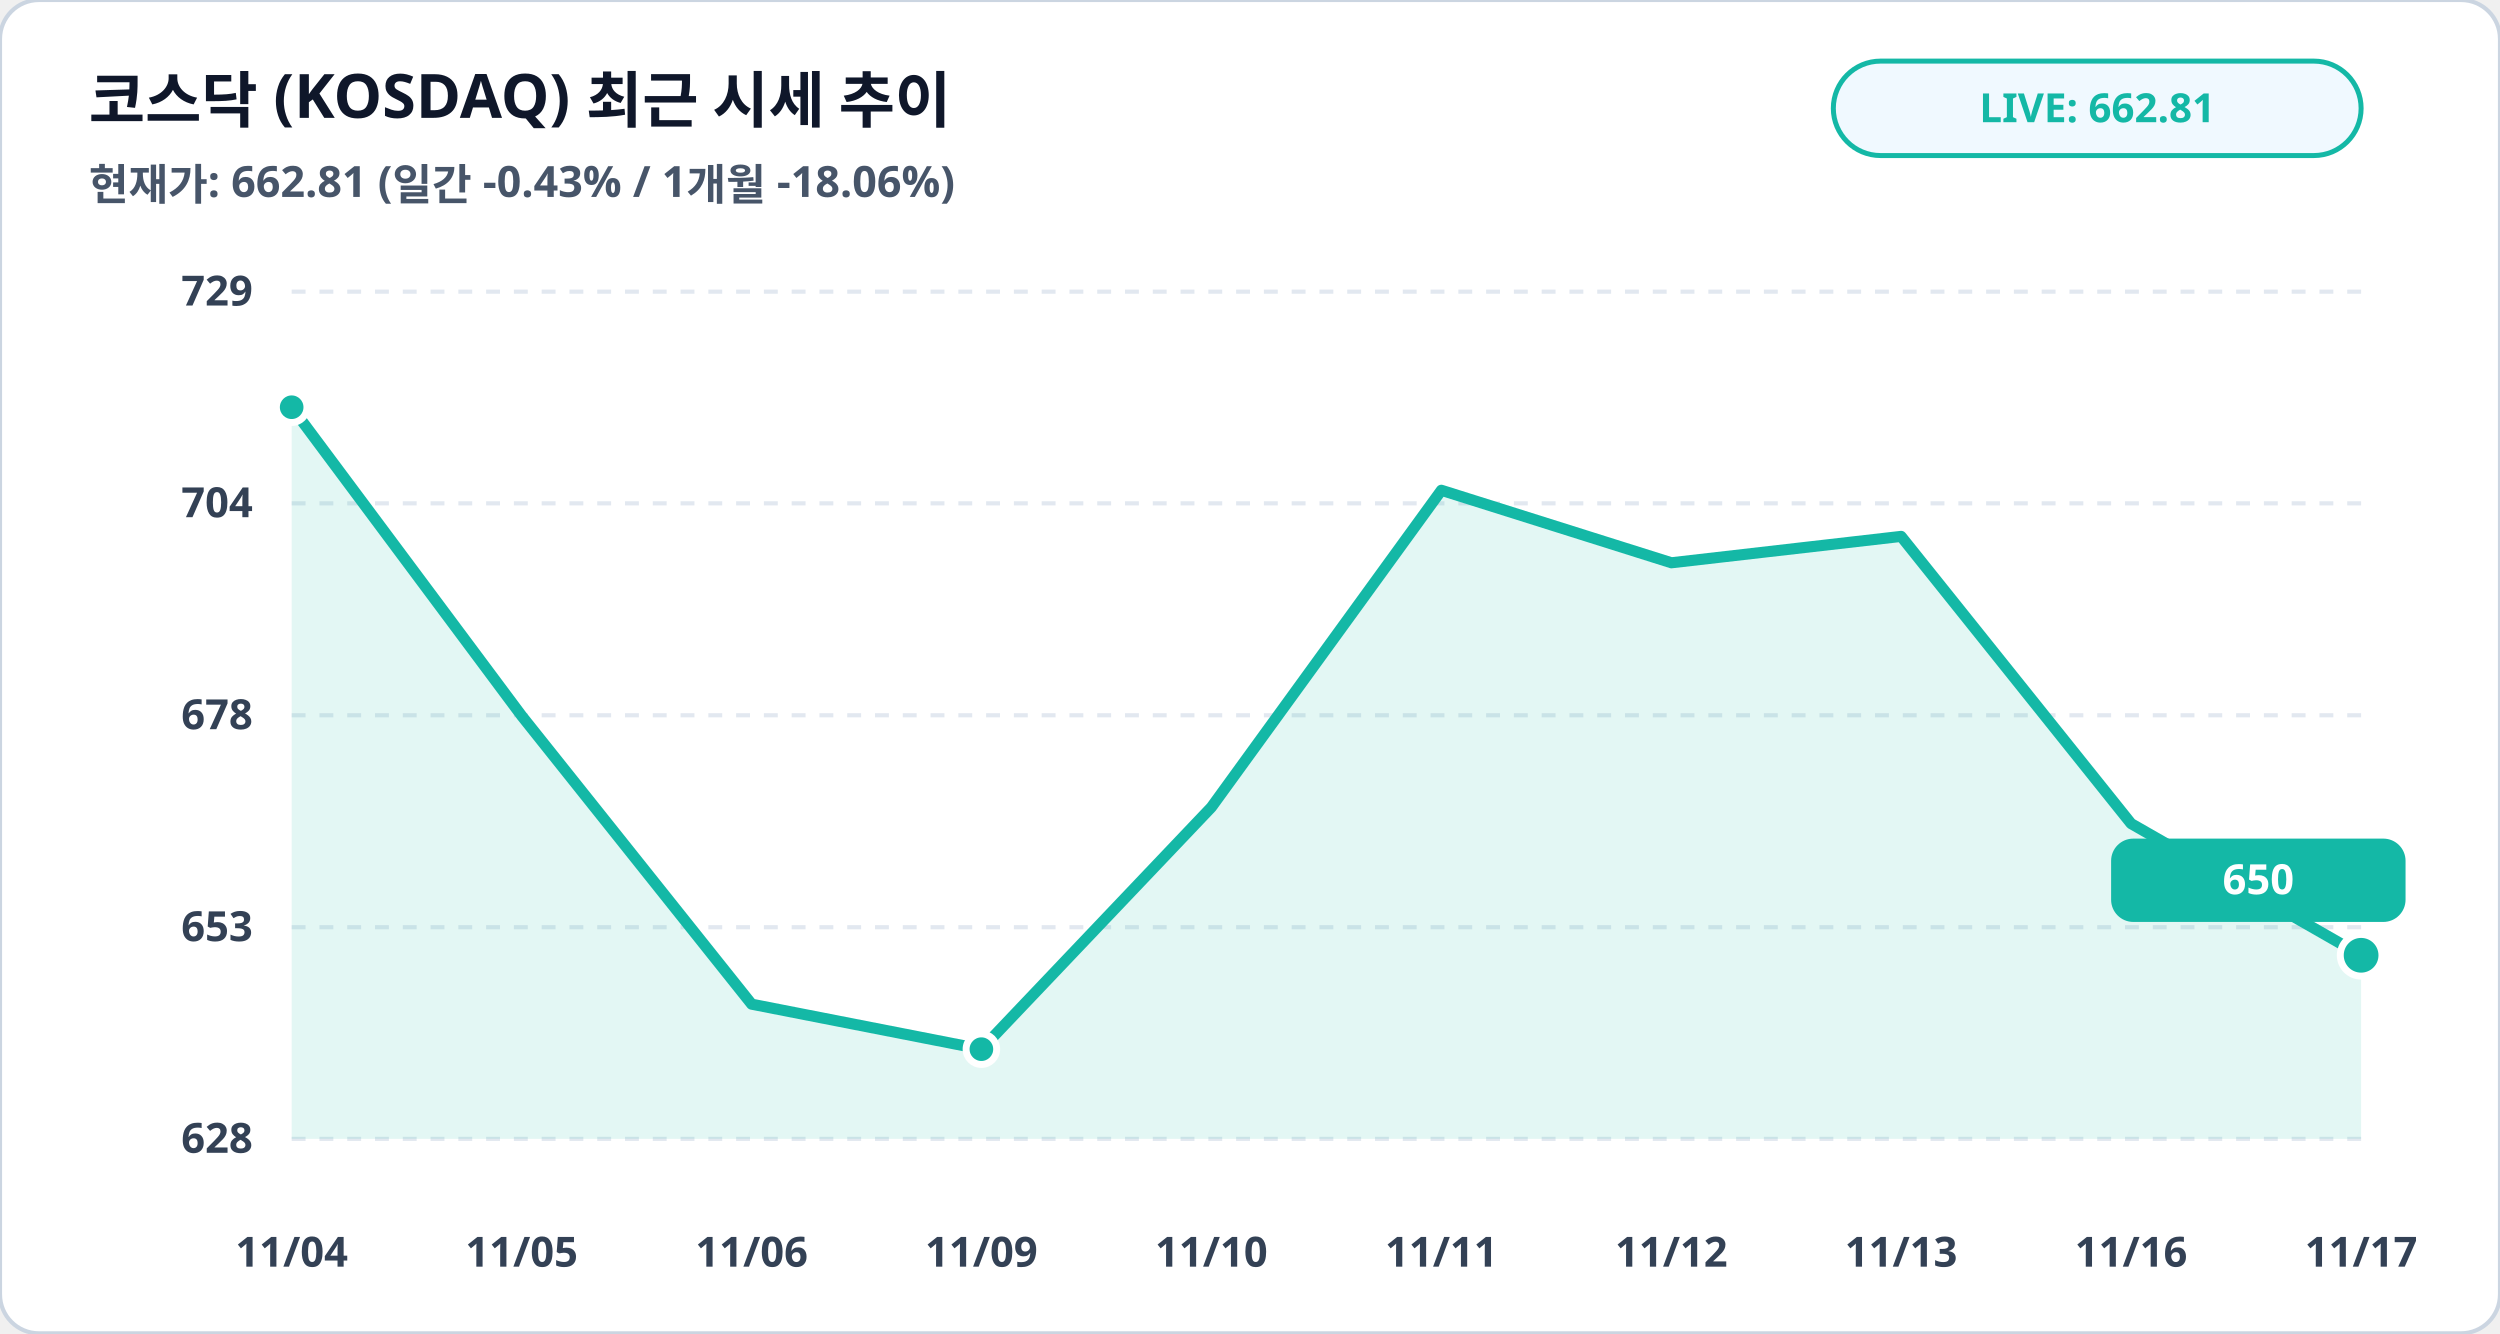
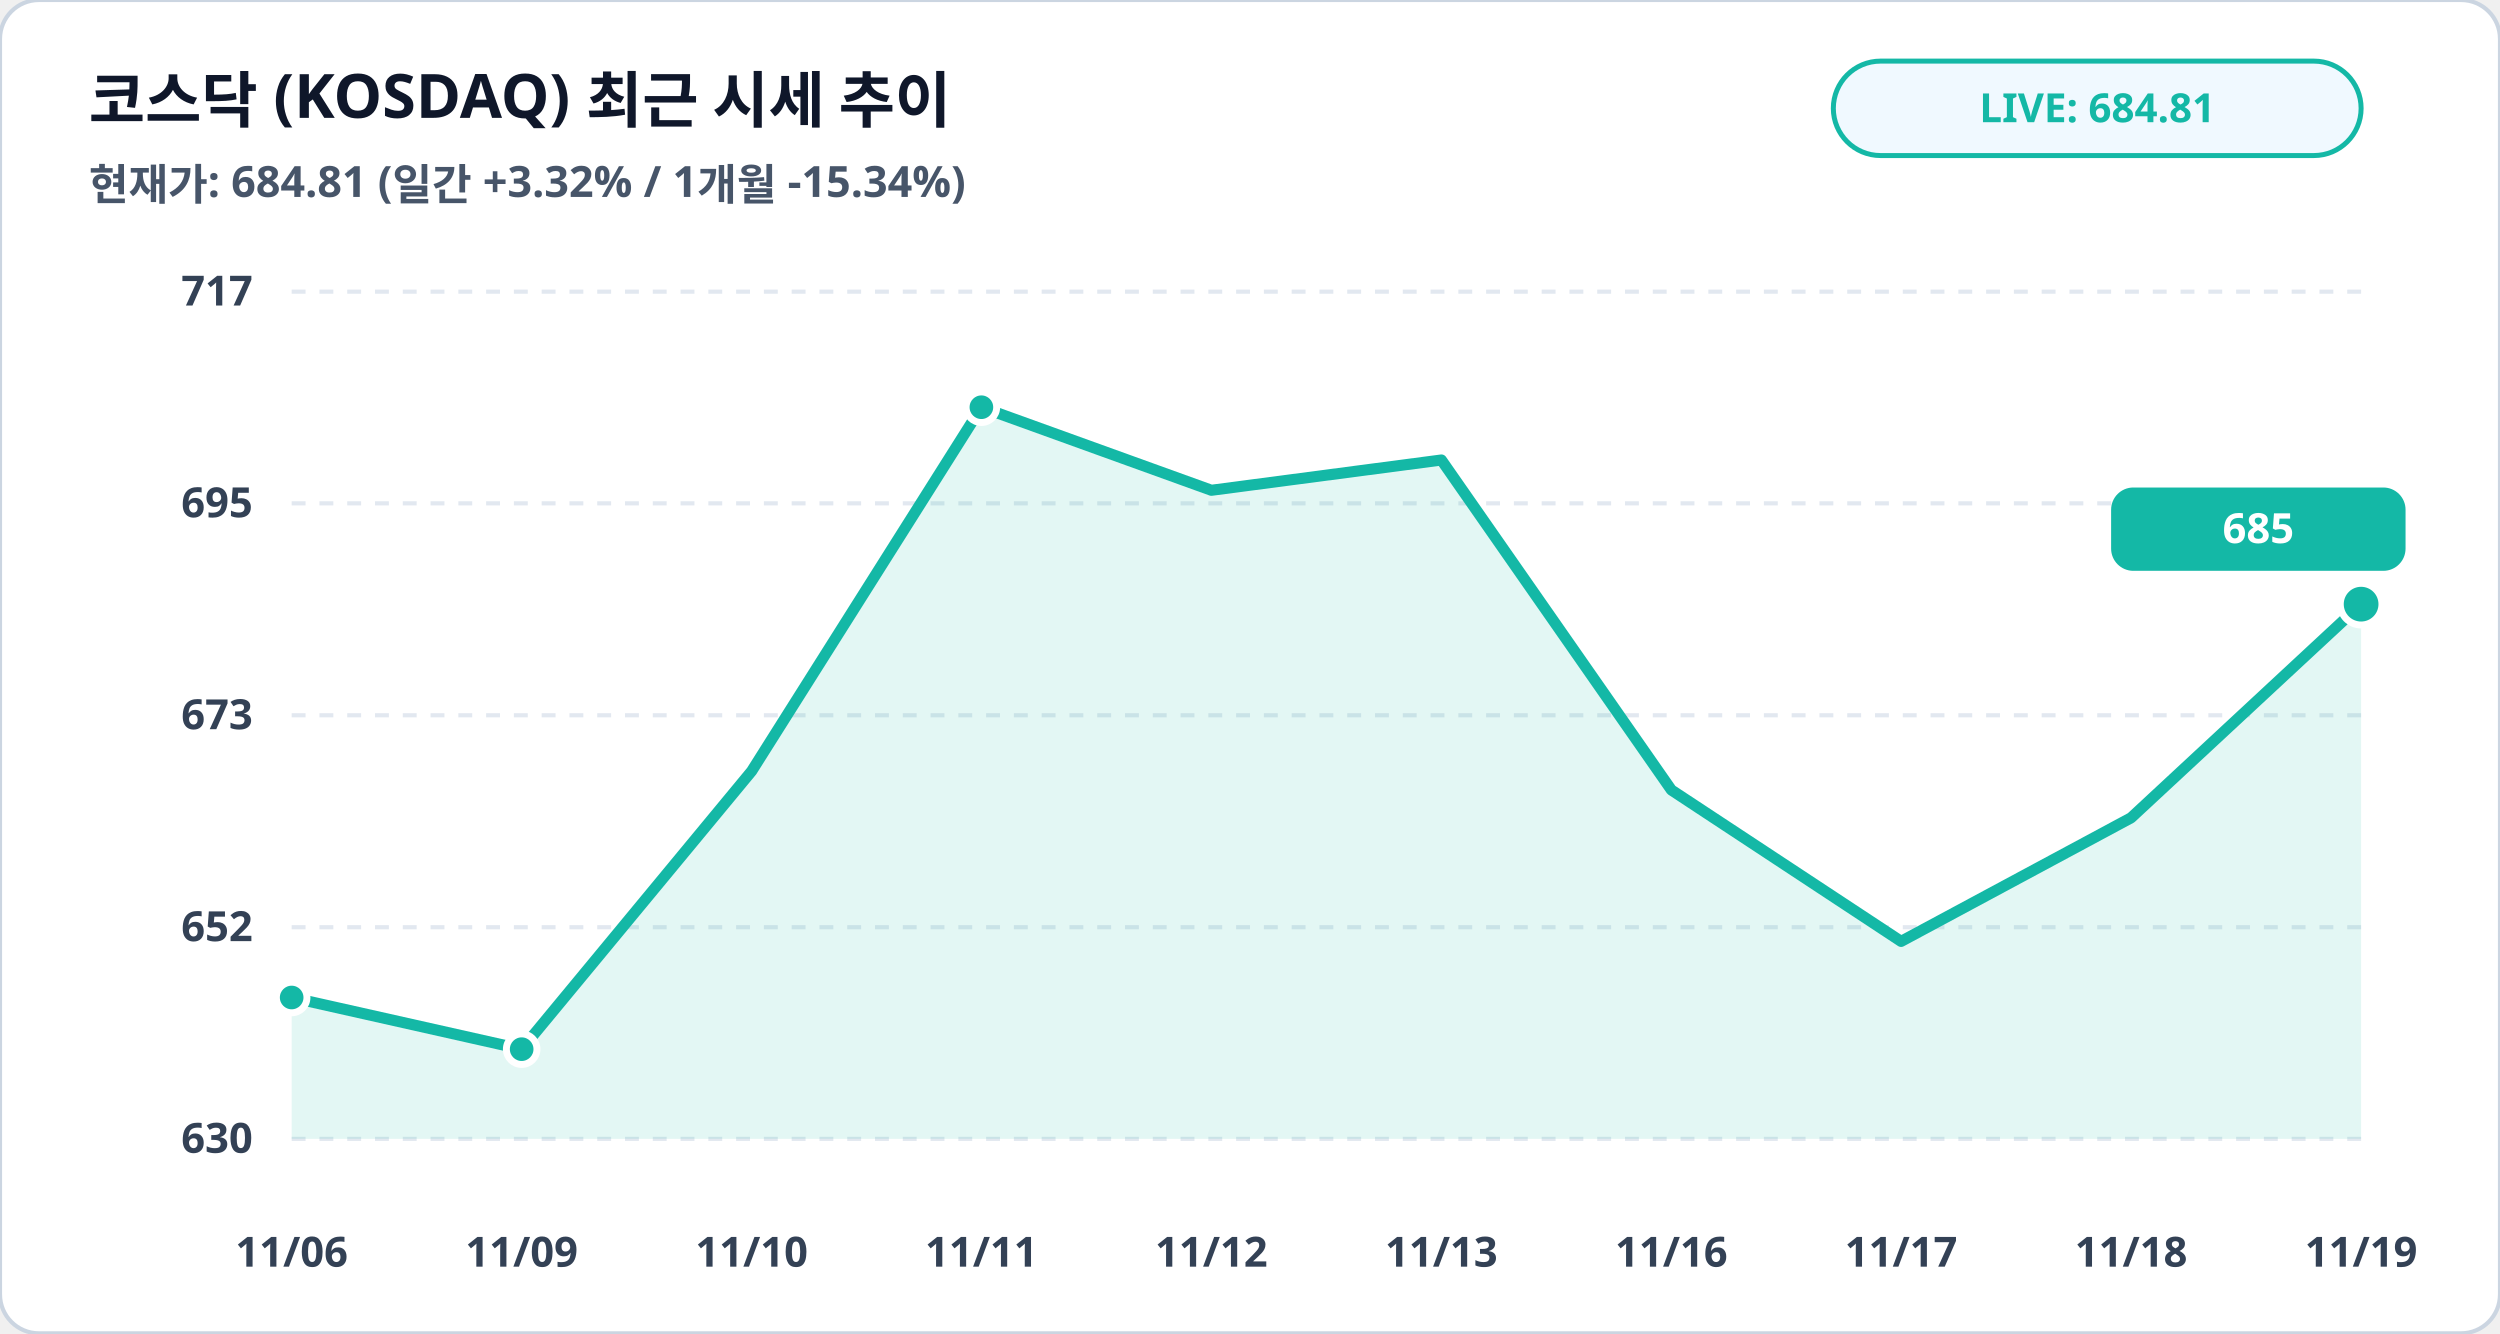
<svg xmlns="http://www.w3.org/2000/svg" viewBox="0 0 900 480" width="100%" height="100%">
  <rect width="900" height="480" rx="14" fill="#ffffff" stroke="#cbd5e1" stroke-width="1.5" />
  <text x="32" y="44" fill="#0f172a" font-family="Pretendard, sans-serif" font-size="22" font-weight="900">코스닥 (KOSDAQ) 최근 시세 추이</text>
-   <text x="32" y="72" fill="#475569" font-family="Pretendard, sans-serif" font-size="15.5" font-weight="600">현재가: 662.81 (일간 -0.43% / 1개월 -18.06%)</text>
+   <text x="32" y="72" fill="#475569" font-family="Pretendard, sans-serif" font-size="15.5" font-weight="600">현재가: 684.81 (일간 +3.32% / 1개월 -15.34%)</text>
  <rect x="660" y="22" width="190" height="34" rx="17" fill="#f0f9ff" stroke="#14b8a6" stroke-width="1.8" />
-   <text x="755" y="44" fill="#14b8a6" font-family="Pretendard, sans-serif" font-size="14.5" font-weight="800" text-anchor="middle">LIVE: 662.81</text>
+   <text x="755" y="44" fill="#14b8a6" font-family="Pretendard, sans-serif" font-size="14.5" font-weight="800" text-anchor="middle">LIVE: 684.81</text>
  <line x1="105" y1="105.0" x2="850" y2="105.0" stroke="#e2e8f0" stroke-width="1.5" stroke-dasharray="5,5" />
-   <text x="91" y="110.0" fill="#334155" font-family="Pretendard, sans-serif" font-size="15" font-weight="700" text-anchor="end">729</text>
+   <text x="91" y="110.0" fill="#334155" font-family="Pretendard, sans-serif" font-size="15" font-weight="700" text-anchor="end">717</text>
  <line x1="105" y1="181.2" x2="850" y2="181.2" stroke="#e2e8f0" stroke-width="1.5" stroke-dasharray="5,5" />
-   <text x="91" y="186.2" fill="#334155" font-family="Pretendard, sans-serif" font-size="15" font-weight="700" text-anchor="end">704</text>
+   <text x="91" y="186.2" fill="#334155" font-family="Pretendard, sans-serif" font-size="15" font-weight="700" text-anchor="end">695</text>
  <line x1="105" y1="257.5" x2="850" y2="257.5" stroke="#e2e8f0" stroke-width="1.5" stroke-dasharray="5,5" />
-   <text x="91" y="262.5" fill="#334155" font-family="Pretendard, sans-serif" font-size="15" font-weight="700" text-anchor="end">678</text>
+   <text x="91" y="262.5" fill="#334155" font-family="Pretendard, sans-serif" font-size="15" font-weight="700" text-anchor="end">673</text>
  <line x1="105" y1="333.8" x2="850" y2="333.8" stroke="#e2e8f0" stroke-width="1.5" stroke-dasharray="5,5" />
-   <text x="91" y="338.8" fill="#334155" font-family="Pretendard, sans-serif" font-size="15" font-weight="700" text-anchor="end">653</text>
+   <text x="91" y="338.8" fill="#334155" font-family="Pretendard, sans-serif" font-size="15" font-weight="700" text-anchor="end">652</text>
  <line x1="105" y1="410.0" x2="850" y2="410.0" stroke="#e2e8f0" stroke-width="1.5" stroke-dasharray="5,5" />
-   <text x="91" y="415.0" fill="#334155" font-family="Pretendard, sans-serif" font-size="15" font-weight="700" text-anchor="end">628</text>
-   <polygon points="105.0,410.0 105.0,146.6 187.8,257.7 270.6,361.5 353.3,377.7 436.1,290.6 518.9,176.5 601.7,202.6 684.4,193.1 767.2,296.5 850.0,343.9 850.0,410.0" fill="#14b8a6" fill-opacity="0.12" />
-   <polyline fill="none" stroke="#14b8a6" stroke-width="4" stroke-linecap="round" stroke-linejoin="round" points="105.0,146.6 187.8,257.7 270.6,361.5 353.3,377.7 436.1,290.6 518.9,176.5 601.7,202.6 684.4,193.1 767.2,296.5 850.0,343.9" />
-   <circle cx="105.0" cy="146.6" r="5.5" fill="#14b8a6" stroke="#ffffff" stroke-width="2.5" />
-   <circle cx="353.3" cy="377.7" r="5.5" fill="#14b8a6" stroke="#ffffff" stroke-width="2.5" />
-   <circle cx="850.0" cy="343.9" r="7.5" fill="#14b8a6" stroke="#ffffff" stroke-width="2.5" />
-   <rect x="760.0" y="301.9" width="106" height="30" rx="8" fill="#14b8a6" />
-   <text x="813.0" y="321.9" fill="#ffffff" font-family="Pretendard, sans-serif" font-size="15" font-weight="800" text-anchor="middle">650</text>
-   <text x="105.0" y="456" fill="#334155" font-family="Pretendard, sans-serif" font-size="15" font-weight="700" text-anchor="middle">11/04</text>
-   <text x="187.8" y="456" fill="#334155" font-family="Pretendard, sans-serif" font-size="15" font-weight="700" text-anchor="middle">11/05</text>
-   <text x="270.6" y="456" fill="#334155" font-family="Pretendard, sans-serif" font-size="15" font-weight="700" text-anchor="middle">11/06</text>
-   <text x="353.3" y="456" fill="#334155" font-family="Pretendard, sans-serif" font-size="15" font-weight="700" text-anchor="middle">11/09</text>
-   <text x="436.1" y="456" fill="#334155" font-family="Pretendard, sans-serif" font-size="15" font-weight="700" text-anchor="middle">11/10</text>
-   <text x="518.9" y="456" fill="#334155" font-family="Pretendard, sans-serif" font-size="15" font-weight="700" text-anchor="middle">11/11</text>
-   <text x="601.7" y="456" fill="#334155" font-family="Pretendard, sans-serif" font-size="15" font-weight="700" text-anchor="middle">11/12</text>
-   <text x="684.4" y="456" fill="#334155" font-family="Pretendard, sans-serif" font-size="15" font-weight="700" text-anchor="middle">11/13</text>
-   <text x="767.2" y="456" fill="#334155" font-family="Pretendard, sans-serif" font-size="15" font-weight="700" text-anchor="middle">11/16</text>
-   <text x="850.0" y="456" fill="#334155" font-family="Pretendard, sans-serif" font-size="15" font-weight="700" text-anchor="middle">11/17</text>
+   <text x="91" y="415.0" fill="#334155" font-family="Pretendard, sans-serif" font-size="15" font-weight="700" text-anchor="end">630</text>
+   <polygon points="105.0,410.0 105.0,359.1 187.8,377.7 270.6,277.6 353.3,146.6 436.1,176.5 518.9,165.6 601.7,284.4 684.4,338.9 767.2,294.4 850.0,217.5 850.0,410.0" fill="#14b8a6" fill-opacity="0.12" />
+   <polyline fill="none" stroke="#14b8a6" stroke-width="4" stroke-linecap="round" stroke-linejoin="round" points="105.0,359.1 187.8,377.7 270.6,277.6 353.3,146.6 436.1,176.5 518.9,165.6 601.7,284.4 684.4,338.9 767.2,294.4 850.0,217.5" />
+   <circle cx="105.0" cy="359.1" r="5.5" fill="#14b8a6" stroke="#ffffff" stroke-width="2.5" />
+   <circle cx="187.8" cy="377.7" r="5.5" fill="#14b8a6" stroke="#ffffff" stroke-width="2.5" />
+   <circle cx="353.3" cy="146.6" r="5.5" fill="#14b8a6" stroke="#ffffff" stroke-width="2.5" />
+   <circle cx="850.0" cy="217.5" r="7.5" fill="#14b8a6" stroke="#ffffff" stroke-width="2.5" />
+   <rect x="760.0" y="175.5" width="106" height="30" rx="8" fill="#14b8a6" />
+   <text x="813.0" y="195.5" fill="#ffffff" font-family="Pretendard, sans-serif" font-size="15" font-weight="800" text-anchor="middle">685</text>
+   <text x="105.0" y="456" fill="#334155" font-family="Pretendard, sans-serif" font-size="15" font-weight="700" text-anchor="middle">11/06</text>
+   <text x="187.8" y="456" fill="#334155" font-family="Pretendard, sans-serif" font-size="15" font-weight="700" text-anchor="middle">11/09</text>
+   <text x="270.6" y="456" fill="#334155" font-family="Pretendard, sans-serif" font-size="15" font-weight="700" text-anchor="middle">11/10</text>
+   <text x="353.3" y="456" fill="#334155" font-family="Pretendard, sans-serif" font-size="15" font-weight="700" text-anchor="middle">11/11</text>
+   <text x="436.1" y="456" fill="#334155" font-family="Pretendard, sans-serif" font-size="15" font-weight="700" text-anchor="middle">11/12</text>
+   <text x="518.9" y="456" fill="#334155" font-family="Pretendard, sans-serif" font-size="15" font-weight="700" text-anchor="middle">11/13</text>
+   <text x="601.7" y="456" fill="#334155" font-family="Pretendard, sans-serif" font-size="15" font-weight="700" text-anchor="middle">11/16</text>
+   <text x="684.4" y="456" fill="#334155" font-family="Pretendard, sans-serif" font-size="15" font-weight="700" text-anchor="middle">11/17</text>
+   <text x="767.2" y="456" fill="#334155" font-family="Pretendard, sans-serif" font-size="15" font-weight="700" text-anchor="middle">11/18</text>
+   <text x="850.0" y="456" fill="#334155" font-family="Pretendard, sans-serif" font-size="15" font-weight="700" text-anchor="middle">11/19</text>
</svg>
